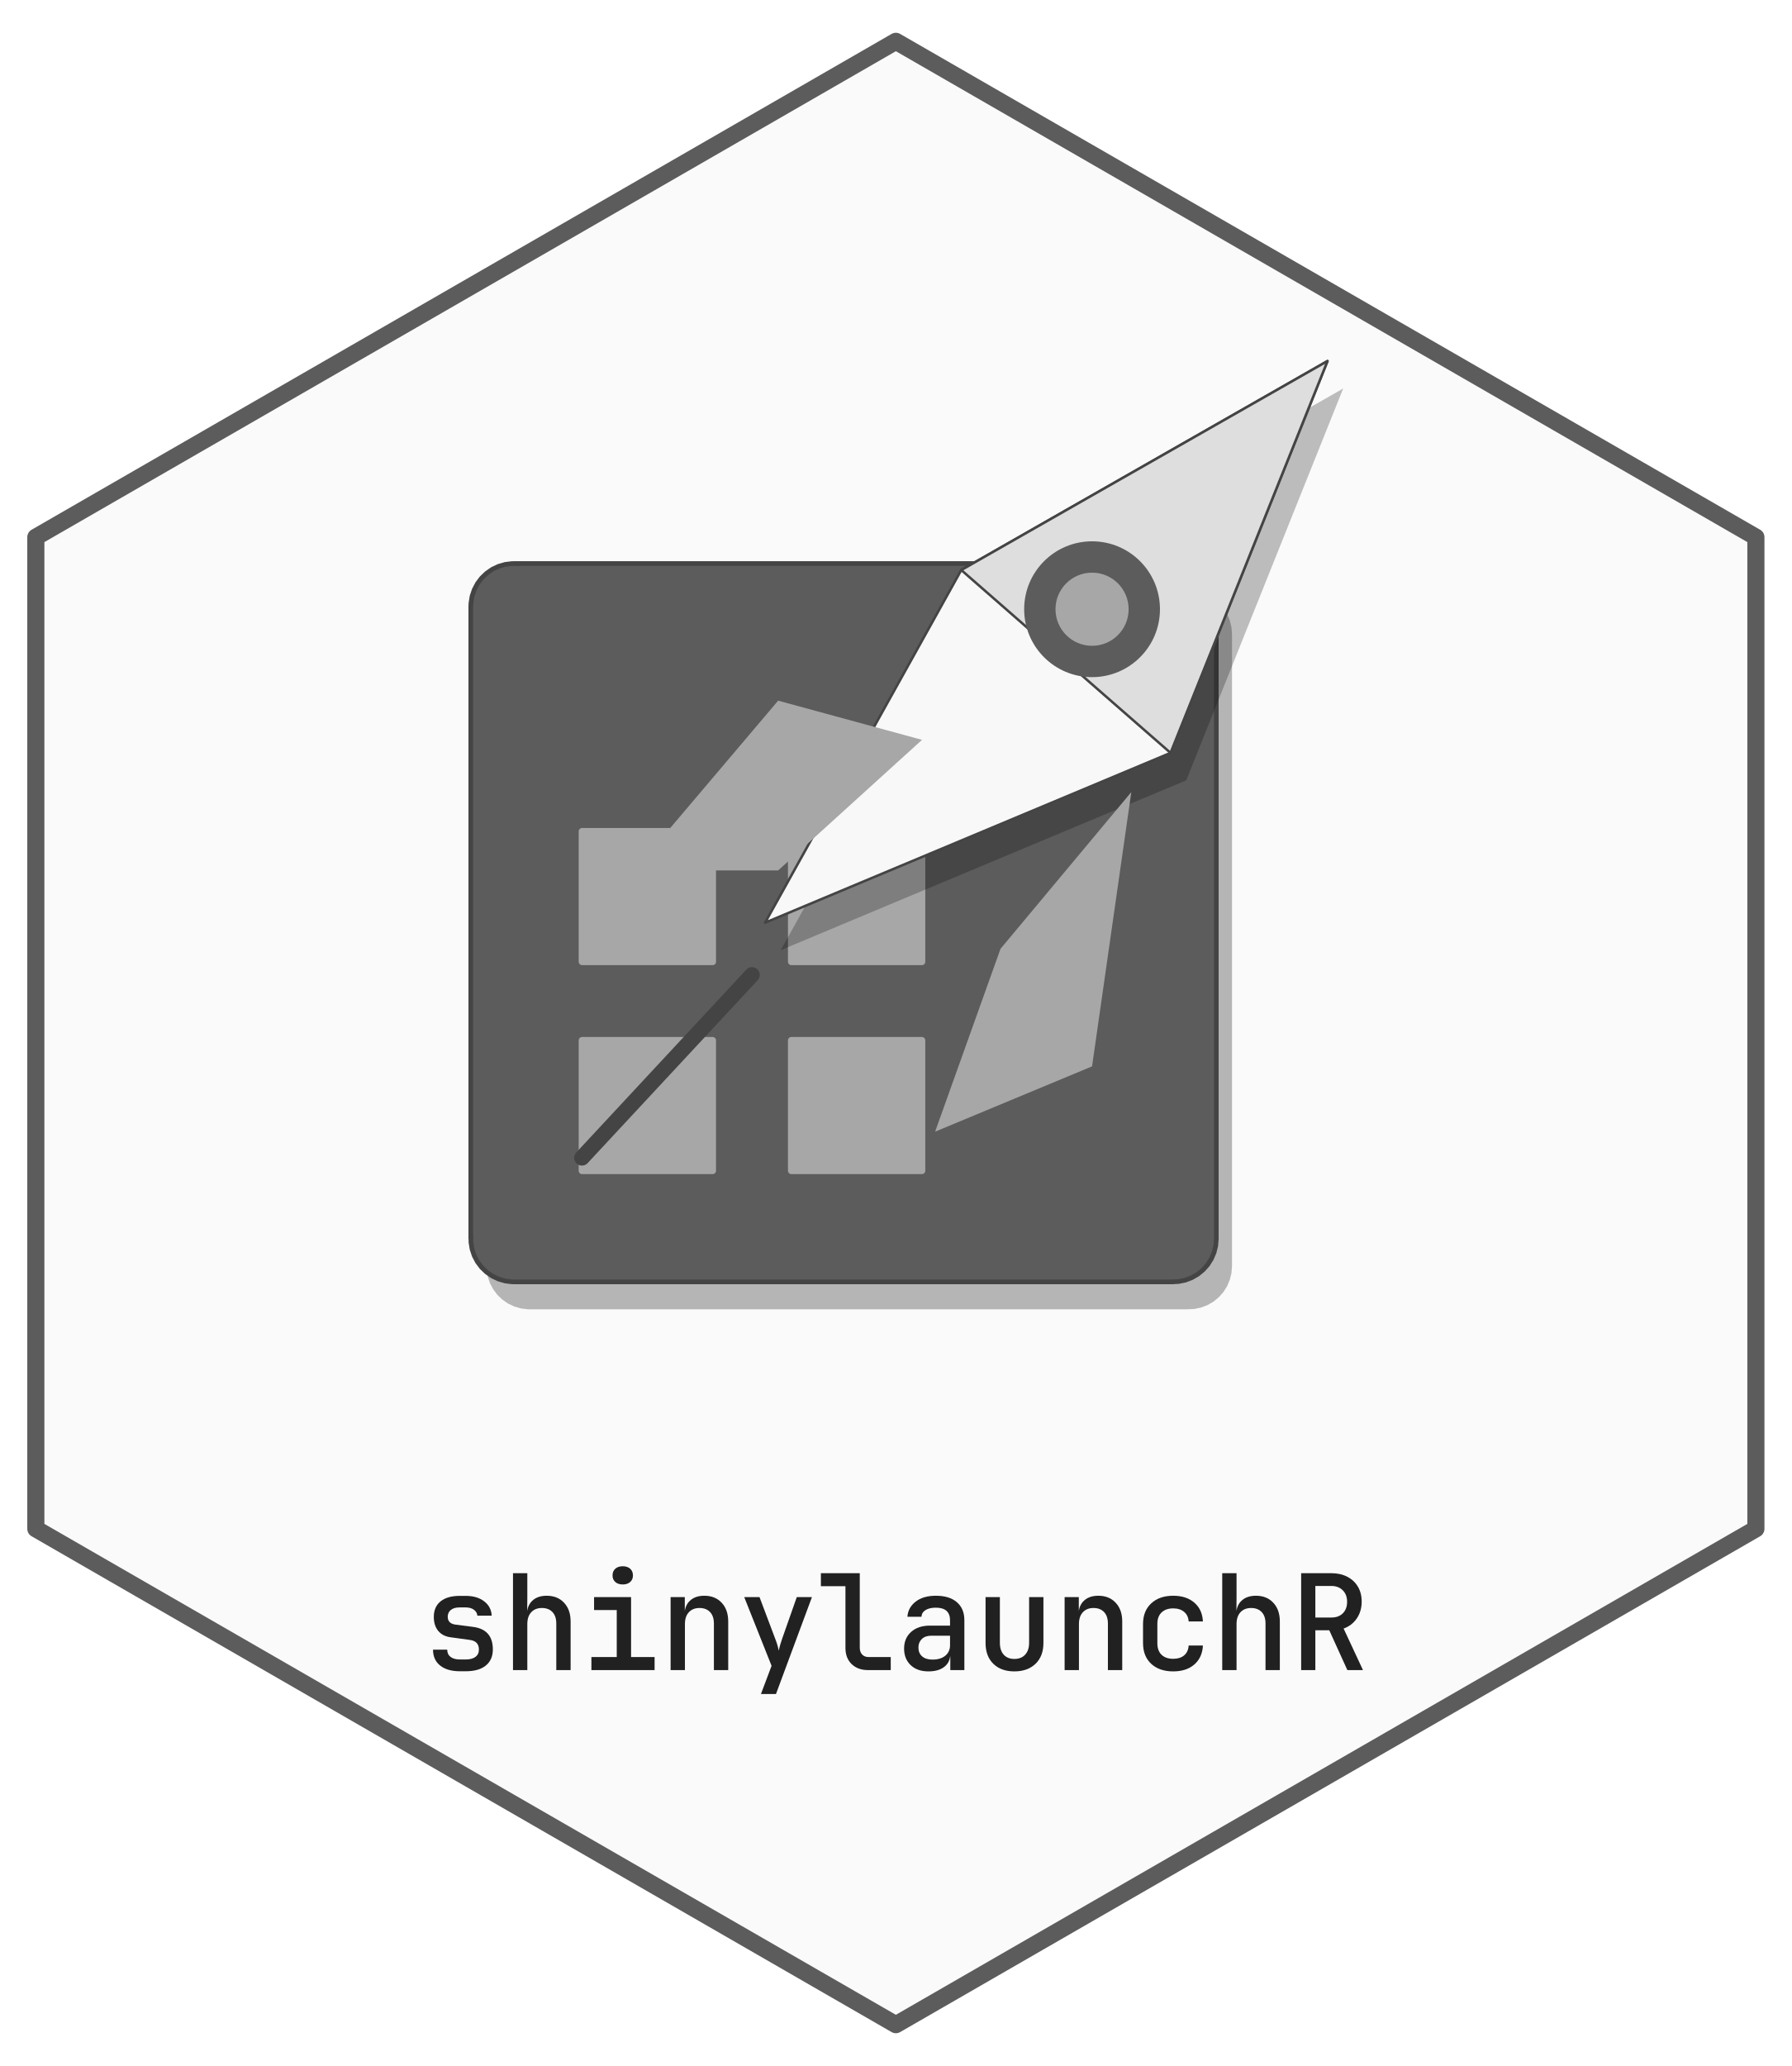
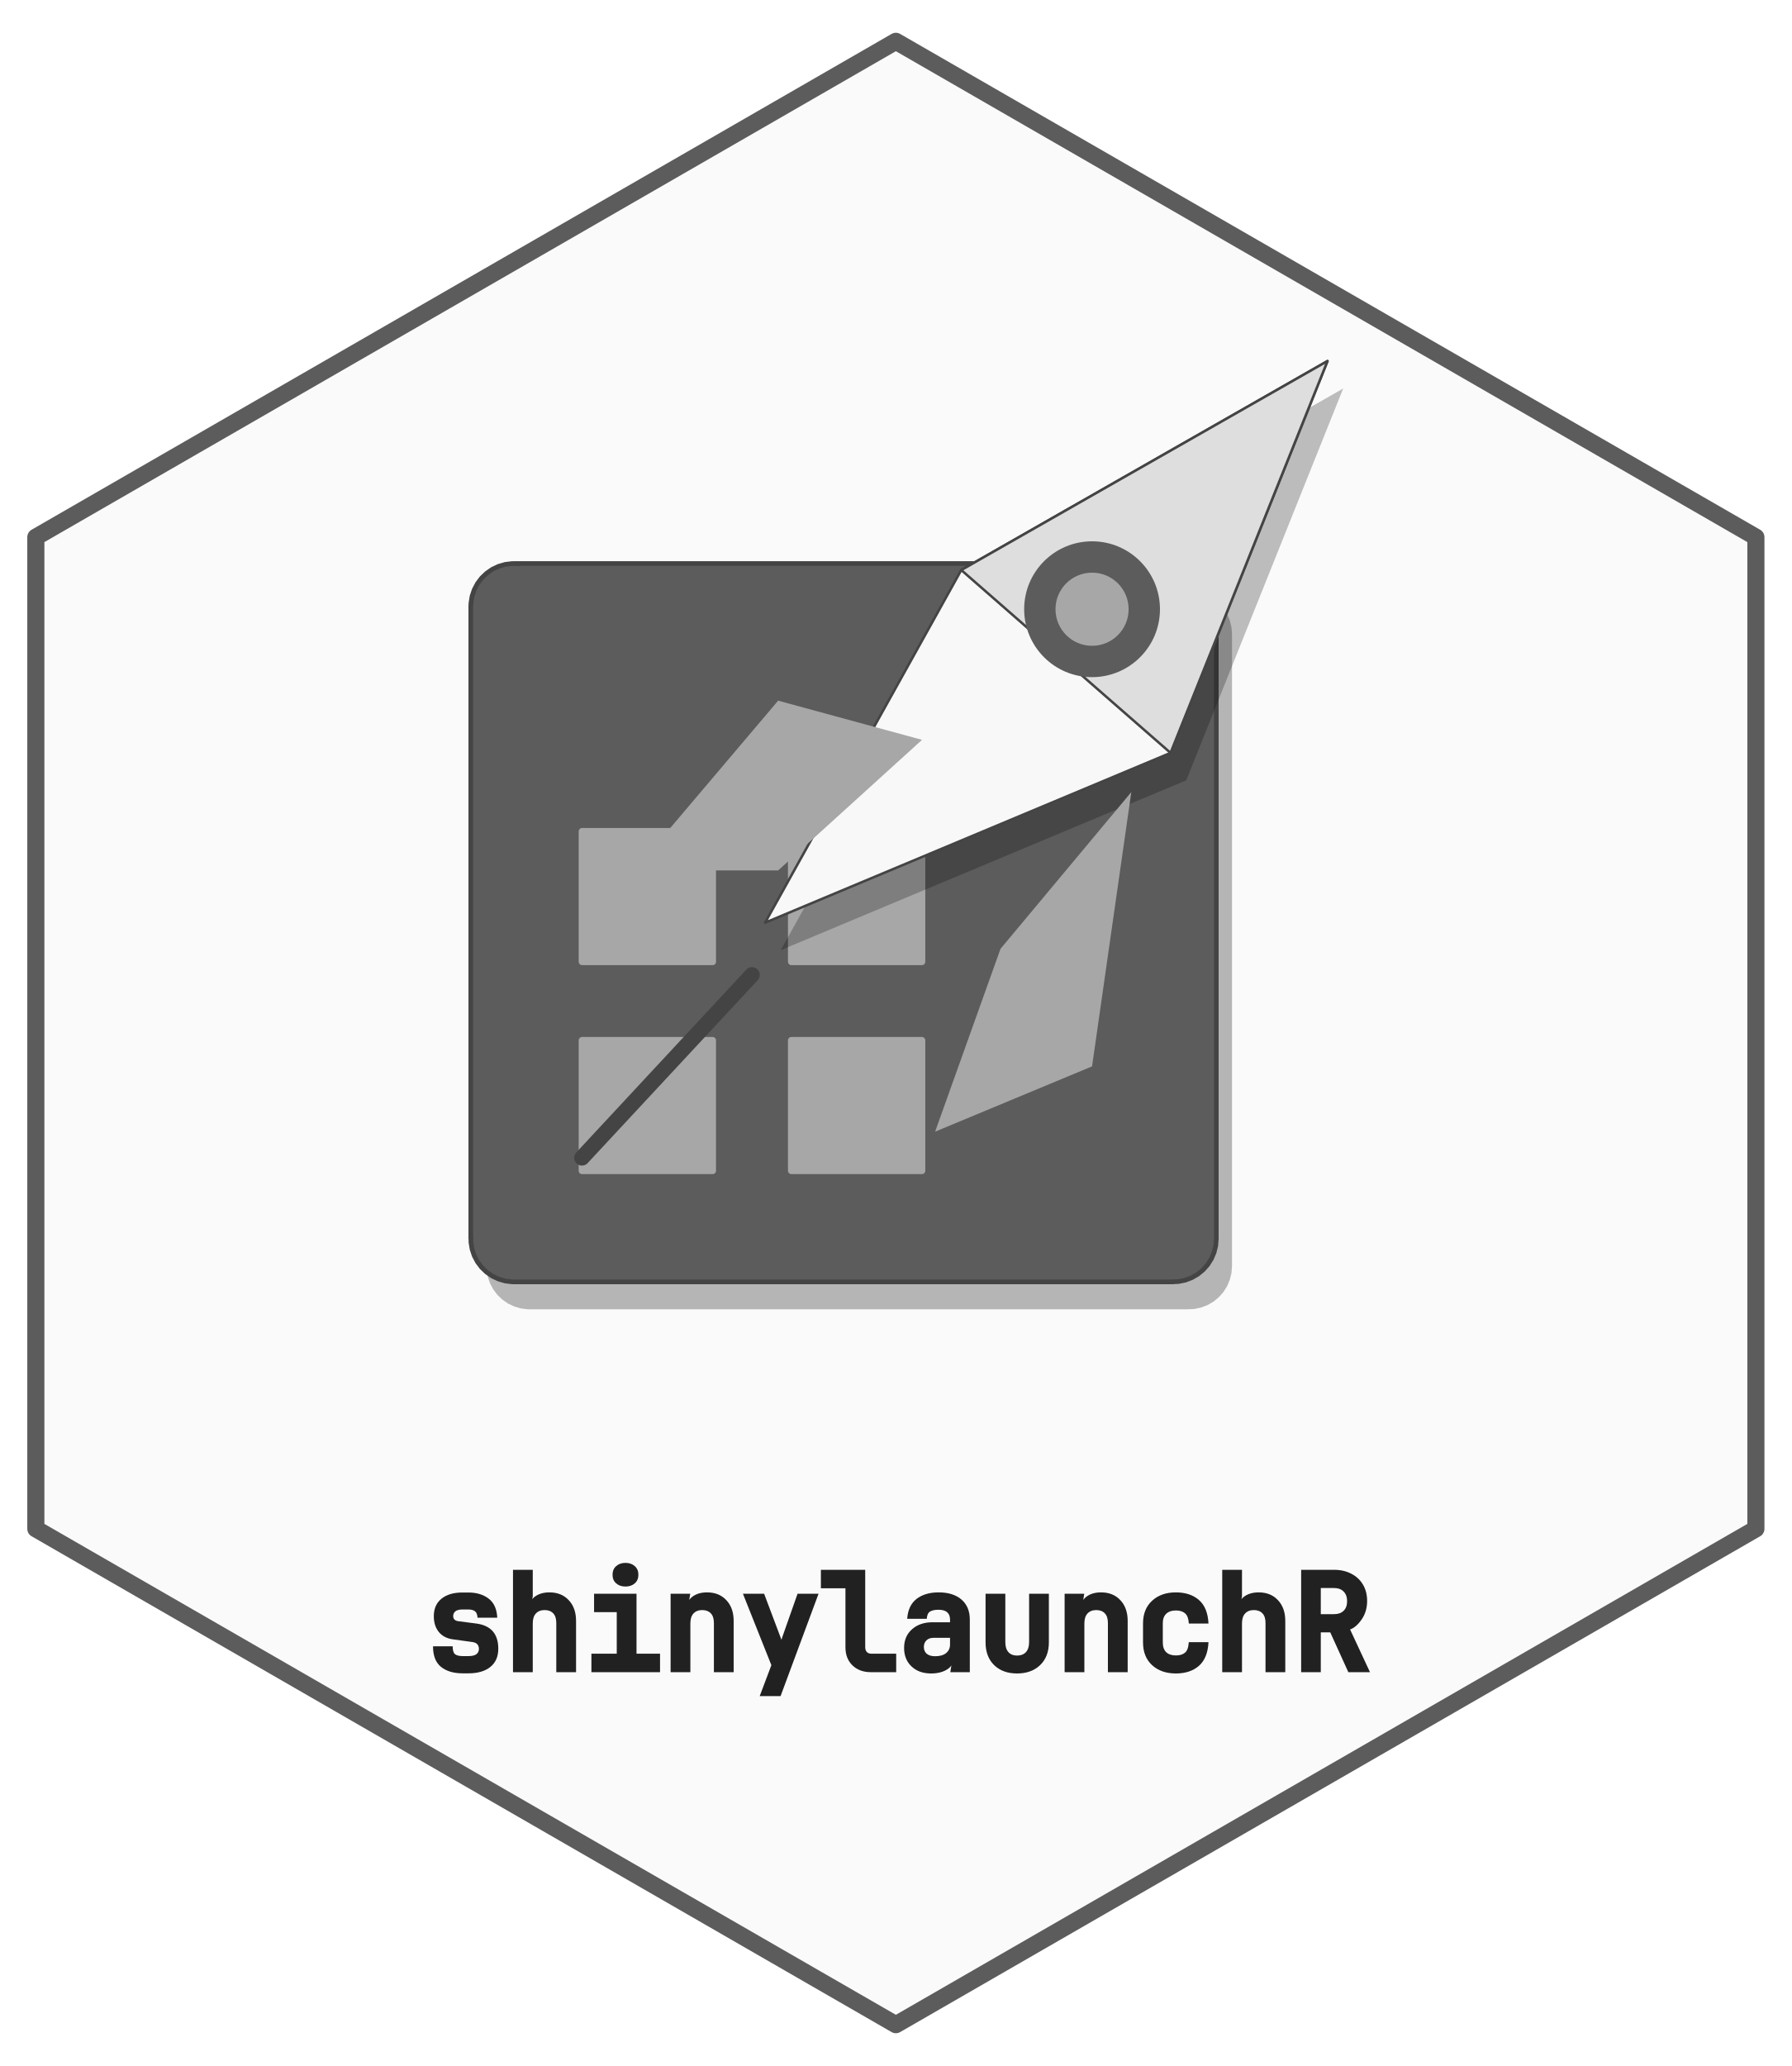
- <svg xmlns="http://www.w3.org/2000/svg" xmlns:xlink="http://www.w3.org/1999/xlink" width="432pt" height="498pt" viewBox="0 0 432 498">
+ <svg xmlns="http://www.w3.org/2000/svg" xmlns:xlink="http://www.w3.org/1999/xlink" width="432" height="498" viewBox="0 0 432 498">
  <defs>
    <g>
      <g id="glyph-0-0">
-         <path d="M 8.891 0.281 C 6.867 0.281 5.281 -0.176 4.125 -1.094 C 2.977 -2.008 2.406 -3.285 2.406 -4.922 L 5.828 -4.922 C 5.828 -4.18 6.094 -3.602 6.625 -3.188 C 7.156 -2.77 7.91 -2.562 8.891 -2.562 L 10.297 -2.562 C 11.305 -2.562 12.086 -2.77 12.641 -3.188 C 13.191 -3.602 13.469 -4.191 13.469 -4.953 C 13.469 -6.297 12.754 -7.066 11.328 -7.266 L 6.688 -7.906 C 5.383 -8.07 4.375 -8.586 3.656 -9.453 C 2.945 -10.316 2.594 -11.441 2.594 -12.828 C 2.594 -14.43 3.133 -15.676 4.219 -16.562 C 5.312 -17.445 6.848 -17.891 8.828 -17.891 L 10.266 -17.891 C 12.109 -17.891 13.598 -17.453 14.734 -16.578 C 15.879 -15.703 16.484 -14.551 16.547 -13.125 L 13.094 -13.125 C 13.051 -13.695 12.773 -14.172 12.266 -14.547 C 11.766 -14.922 11.098 -15.109 10.266 -15.109 L 8.828 -15.109 C 7.91 -15.109 7.203 -14.906 6.703 -14.5 C 6.203 -14.094 5.953 -13.547 5.953 -12.859 C 5.953 -11.773 6.562 -11.145 7.781 -10.969 L 12.125 -10.406 C 15.258 -9.977 16.828 -8.172 16.828 -4.984 C 16.828 -3.305 16.258 -2.008 15.125 -1.094 C 14 -0.176 12.391 0.281 10.297 0.281 Z M 8.891 0.281 " />
+         <path d="M 9.547 0.281 C 7.367 0.281 5.633 -0.234 4.344 -1.266 C 3.051 -2.297 2.406 -3.953 2.406 -6.234 L 7.141 -6.234 C 7.141 -5.266 7.332 -4.629 7.719 -4.328 C 8.113 -4.023 8.723 -3.875 9.547 -3.875 L 10.953 -3.875 C 11.816 -3.875 12.453 -4.023 12.859 -4.328 C 13.266 -4.641 13.469 -5.066 13.469 -5.609 C 13.469 -6.566 12.941 -7.117 11.891 -7.266 L 7.25 -7.906 C 5.781 -8.094 4.633 -8.68 3.812 -9.672 C 3 -10.672 2.594 -11.941 2.594 -13.484 C 2.594 -15.297 3.207 -16.703 4.438 -17.703 C 5.664 -18.703 7.348 -19.203 9.484 -19.203 L 10.922 -19.203 C 12.91 -19.203 14.547 -18.707 15.828 -17.719 C 17.109 -16.738 17.797 -15.207 17.891 -13.125 L 13.141 -13.125 C 13.086 -13.906 12.875 -14.43 12.5 -14.703 C 12.133 -14.973 11.609 -15.109 10.922 -15.109 L 9.484 -15.109 C 8.723 -15.109 8.16 -14.961 7.797 -14.672 C 7.441 -14.379 7.266 -13.992 7.266 -13.516 C 7.266 -12.805 7.688 -12.395 8.531 -12.281 L 12.875 -11.719 C 16.383 -11.238 18.141 -9.211 18.141 -5.641 C 18.141 -3.754 17.504 -2.297 16.234 -1.266 C 14.961 -0.234 13.203 0.281 10.953 0.281 Z M 9.547 0.281 " />
      </g>
      <g id="glyph-0-1">
-         <path d="M 2.688 0 L 2.688 -23.359 L 6.141 -23.359 L 6.141 -17.594 L 6.109 -14.234 C 6.285 -15.391 6.781 -16.289 7.594 -16.938 C 8.414 -17.594 9.488 -17.922 10.812 -17.922 C 12.562 -17.922 13.957 -17.359 15 -16.234 C 16.051 -15.117 16.578 -13.613 16.578 -11.719 L 16.578 0 L 13.125 0 L 13.125 -11.234 C 13.125 -12.43 12.812 -13.352 12.188 -14 C 11.57 -14.645 10.727 -14.969 9.656 -14.969 C 8.57 -14.969 7.711 -14.625 7.078 -13.938 C 6.453 -13.258 6.141 -12.316 6.141 -11.109 L 6.141 0 Z M 2.688 0 " />
+         <path d="M 2.688 0 L 2.688 -24.672 L 7.453 -24.672 L 7.453 -18.25 L 6.766 -14.891 C 6.535 -16.285 6.891 -17.359 7.828 -18.109 C 8.773 -18.859 9.988 -19.234 11.469 -19.234 C 13.406 -19.234 14.957 -18.609 16.125 -17.359 C 17.301 -16.109 17.891 -14.445 17.891 -12.375 L 17.891 0 L 13.125 0 L 13.125 -11.891 C 13.125 -12.91 12.875 -13.676 12.375 -14.188 C 11.883 -14.707 11.195 -14.969 10.312 -14.969 C 9.414 -14.969 8.711 -14.691 8.203 -14.141 C 7.703 -13.598 7.453 -12.805 7.453 -11.766 L 7.453 0 Z M 2.688 0 " />
      </g>
      <g id="glyph-0-2">
-         <path d="M 2.594 0 L 2.594 -3.141 L 8.703 -3.141 L 8.703 -14.469 L 3.234 -14.469 L 3.234 -17.594 L 12.156 -17.594 L 12.156 -3.141 L 17.828 -3.141 L 17.828 0 Z M 10.156 -20.641 C 9.406 -20.641 8.805 -20.836 8.359 -21.234 C 7.91 -21.629 7.688 -22.156 7.688 -22.812 C 7.688 -23.5 7.91 -24.039 8.359 -24.438 C 8.805 -24.832 9.406 -25.031 10.156 -25.031 C 10.895 -25.031 11.488 -24.832 11.938 -24.438 C 12.383 -24.039 12.609 -23.5 12.609 -22.812 C 12.609 -22.156 12.383 -21.629 11.938 -21.234 C 11.488 -20.836 10.895 -20.641 10.156 -20.641 Z M 10.156 -20.641 " />
+         <path d="M 2.594 0 L 2.594 -4.453 L 8.703 -4.453 L 8.703 -14.469 L 3.234 -14.469 L 3.234 -18.906 L 13.469 -18.906 L 13.469 -4.453 L 19.141 -4.453 L 19.141 0 Z M 10.812 -20.641 C 9.895 -20.641 9.145 -20.895 8.562 -21.406 C 7.977 -21.926 7.688 -22.613 7.688 -23.469 C 7.688 -24.352 7.977 -25.051 8.562 -25.562 C 9.145 -26.082 9.895 -26.344 10.812 -26.344 C 11.719 -26.344 12.461 -26.082 13.047 -25.562 C 13.629 -25.051 13.922 -24.352 13.922 -23.469 C 13.922 -22.613 13.629 -21.926 13.047 -21.406 C 12.461 -20.895 11.719 -20.641 10.812 -20.641 Z M 10.812 -20.641 " />
      </g>
      <g id="glyph-0-3">
-         <path d="M 2.688 0 L 2.688 -17.594 L 6.109 -17.594 L 6.109 -14.234 C 6.285 -15.391 6.781 -16.289 7.594 -16.938 C 8.414 -17.594 9.488 -17.922 10.812 -17.922 C 12.562 -17.922 13.957 -17.359 15 -16.234 C 16.051 -15.117 16.578 -13.613 16.578 -11.719 L 16.578 0 L 13.125 0 L 13.125 -11.203 C 13.125 -12.422 12.812 -13.352 12.188 -14 C 11.57 -14.645 10.727 -14.969 9.656 -14.969 C 8.57 -14.969 7.711 -14.625 7.078 -13.938 C 6.453 -13.258 6.141 -12.316 6.141 -11.109 L 6.141 0 Z M 2.688 0 " />
+         <path d="M 2.688 0 L 2.688 -18.906 L 7.422 -18.906 L 6.766 -14.891 C 6.535 -16.285 6.891 -17.359 7.828 -18.109 C 8.773 -18.859 9.988 -19.234 11.469 -19.234 C 13.406 -19.234 14.957 -18.609 16.125 -17.359 C 17.301 -16.109 17.891 -14.445 17.891 -12.375 L 17.891 0 L 13.125 0 L 13.125 -11.859 C 13.125 -12.898 12.875 -13.676 12.375 -14.188 C 11.883 -14.707 11.195 -14.969 10.312 -14.969 C 9.414 -14.969 8.711 -14.691 8.203 -14.141 C 7.703 -13.598 7.453 -12.805 7.453 -11.766 L 7.453 0 Z M 2.688 0 " />
      </g>
      <g id="glyph-0-4">
-         <path d="M 5.469 5.766 L 8.031 -1.031 L 1.438 -17.594 L 5.125 -17.594 L 8.859 -7.688 C 9.055 -7.207 9.238 -6.691 9.406 -6.141 C 9.57 -5.586 9.691 -5.098 9.766 -4.672 C 9.848 -5.098 9.969 -5.586 10.125 -6.141 C 10.289 -6.691 10.457 -7.207 10.625 -7.688 L 14.109 -17.594 L 17.766 -17.594 L 9.094 5.766 Z M 5.469 5.766 " />
+         <path d="M 5.172 5.766 L 7.984 -1.688 L 1.125 -18.906 L 6.234 -18.906 L 10.125 -8.578 C 10.332 -8.086 10.52 -7.555 10.688 -6.984 C 10.863 -6.41 10.781 -6.082 10.438 -6 C 10.082 -6.082 9.988 -6.406 10.156 -6.969 C 10.32 -7.539 10.488 -8.07 10.656 -8.562 L 14.297 -18.906 L 19.359 -18.906 L 10.203 5.766 Z M 5.172 5.766 " />
      </g>
      <g id="glyph-0-5">
-         <path d="M 12.312 0 C 10.656 0 9.328 -0.484 8.328 -1.453 C 7.336 -2.422 6.844 -3.719 6.844 -5.344 L 6.844 -20.219 L 0.922 -20.219 L 0.922 -23.359 L 10.297 -23.359 L 10.297 -5.406 C 10.297 -4.707 10.488 -4.156 10.875 -3.75 C 11.258 -3.344 11.785 -3.141 12.453 -3.141 L 17.766 -3.141 L 17.766 0 Z M 12.312 0 " />
+         <path d="M 12.969 0 C 11.133 0 9.656 -0.547 8.531 -1.641 C 7.406 -2.734 6.844 -4.188 6.844 -6 L 6.844 -20.219 L 0.922 -20.219 L 0.922 -24.672 L 11.609 -24.672 L 11.609 -6.062 C 11.609 -5.539 11.738 -5.141 12 -4.859 C 12.258 -4.586 12.629 -4.453 13.109 -4.453 L 19.078 -4.453 L 19.078 0 Z M 12.969 0 " />
      </g>
      <g id="glyph-0-6">
-         <path d="M 7.844 0.312 C 6.051 0.312 4.625 -0.191 3.562 -1.203 C 2.508 -2.211 1.984 -3.539 1.984 -5.188 C 1.984 -6.852 2.547 -8.191 3.672 -9.203 C 4.805 -10.211 6.312 -10.719 8.188 -10.719 L 13.062 -10.719 L 13.062 -12 C 13.062 -14.031 11.914 -15.047 9.625 -15.047 C 8.602 -15.047 7.781 -14.852 7.156 -14.469 C 6.539 -14.082 6.211 -13.547 6.172 -12.859 L 2.781 -12.859 C 2.883 -14.336 3.547 -15.551 4.766 -16.5 C 5.984 -17.445 7.613 -17.922 9.656 -17.922 C 11.832 -17.922 13.52 -17.398 14.719 -16.359 C 15.914 -15.328 16.516 -13.883 16.516 -12.031 L 16.516 0 L 13.125 0 L 13.125 -3.297 L 13.094 -3.297 C 12.938 -2.16 12.398 -1.273 11.484 -0.641 C 10.566 -0.004 9.352 0.312 7.844 0.312 Z M 8.828 -2.531 C 10.129 -2.531 11.16 -2.844 11.922 -3.469 C 12.68 -4.102 13.062 -4.953 13.062 -6.016 L 13.062 -8.281 L 8.453 -8.281 C 7.535 -8.281 6.801 -8.016 6.25 -7.484 C 5.707 -6.953 5.438 -6.27 5.438 -5.438 C 5.438 -4.539 5.734 -3.832 6.328 -3.312 C 6.93 -2.789 7.766 -2.531 8.828 -2.531 Z M 8.828 -2.531 " />
+         <path d="M 8.5 0.312 C 6.531 0.312 4.953 -0.254 3.766 -1.391 C 2.578 -2.523 1.984 -4.008 1.984 -5.844 C 1.984 -7.707 2.613 -9.203 3.875 -10.328 C 5.145 -11.461 6.801 -12.031 8.844 -12.031 L 13.062 -12.031 L 13.062 -12.656 C 13.062 -14.25 12.133 -15.047 10.281 -15.047 C 9.383 -15.047 8.703 -14.898 8.234 -14.609 C 7.766 -14.316 7.504 -13.734 7.453 -12.859 L 2.734 -12.859 C 2.879 -15.004 3.629 -16.602 4.984 -17.656 C 6.348 -18.707 8.125 -19.234 10.312 -19.234 C 12.656 -19.234 14.492 -18.656 15.828 -17.5 C 17.16 -16.344 17.828 -14.738 17.828 -12.688 L 17.828 0 L 13.125 0 L 13.75 -3.922 L 13.781 -3.922 C 14.008 -2.555 13.598 -1.508 12.547 -0.781 C 11.492 -0.051 10.145 0.312 8.5 0.312 Z M 9.484 -3.844 C 10.629 -3.844 11.508 -4.098 12.125 -4.609 C 12.75 -5.129 13.062 -5.816 13.062 -6.672 L 13.062 -8.281 L 9.109 -8.281 C 8.367 -8.281 7.789 -8.078 7.375 -7.672 C 6.957 -7.266 6.75 -6.738 6.75 -6.094 C 6.75 -5.395 6.977 -4.844 7.438 -4.438 C 7.906 -4.039 8.586 -3.844 9.484 -3.844 Z M 9.484 -3.844 " />
      </g>
      <g id="glyph-0-7">
-         <path d="M 9.562 0.312 C 7.438 0.312 5.75 -0.297 4.5 -1.516 C 3.25 -2.742 2.625 -4.414 2.625 -6.531 L 2.625 -17.594 L 6.078 -17.594 L 6.078 -6.562 C 6.078 -5.363 6.383 -4.414 7 -3.719 C 7.625 -3.031 8.477 -2.688 9.562 -2.688 C 10.676 -2.688 11.547 -3.031 12.172 -3.719 C 12.805 -4.414 13.125 -5.363 13.125 -6.562 L 13.125 -17.594 L 16.578 -17.594 L 16.578 -6.531 C 16.578 -4.414 15.941 -2.742 14.672 -1.516 C 13.398 -0.297 11.695 0.312 9.562 0.312 Z M 9.562 0.312 " />
+         <path d="M 10.219 0.312 C 7.914 0.312 6.07 -0.359 4.688 -1.703 C 3.312 -3.055 2.625 -4.883 2.625 -7.188 L 2.625 -18.906 L 7.391 -18.906 L 7.391 -7.219 C 7.391 -6.188 7.641 -5.391 8.141 -4.828 C 8.641 -4.273 9.332 -4 10.219 -4 C 11.133 -4 11.848 -4.273 12.359 -4.828 C 12.867 -5.391 13.125 -6.188 13.125 -7.219 L 13.125 -18.906 L 17.891 -18.906 L 17.891 -7.188 C 17.891 -4.883 17.188 -3.055 15.781 -1.703 C 14.383 -0.359 12.531 0.312 10.219 0.312 Z M 10.219 0.312 " />
      </g>
      <g id="glyph-0-8">
-         <path d="M 9.859 0.312 C 7.66 0.312 5.898 -0.289 4.578 -1.5 C 3.254 -2.719 2.594 -4.383 2.594 -6.5 L 2.594 -11.109 C 2.594 -13.211 3.254 -14.875 4.578 -16.094 C 5.898 -17.312 7.66 -17.922 9.859 -17.922 C 11.992 -17.922 13.695 -17.363 14.969 -16.25 C 16.25 -15.145 16.938 -13.633 17.031 -11.719 L 13.594 -11.719 C 13.531 -12.719 13.16 -13.492 12.484 -14.047 C 11.816 -14.598 10.941 -14.875 9.859 -14.875 C 8.68 -14.875 7.75 -14.547 7.062 -13.891 C 6.383 -13.242 6.047 -12.328 6.047 -11.141 L 6.047 -6.5 C 6.047 -5.281 6.383 -4.344 7.062 -3.688 C 7.75 -3.039 8.68 -2.719 9.859 -2.719 C 10.961 -2.719 11.844 -2.992 12.5 -3.547 C 13.164 -4.109 13.531 -4.898 13.594 -5.922 L 17.031 -5.922 C 16.938 -4.004 16.25 -2.484 14.969 -1.359 C 13.695 -0.242 11.992 0.312 9.859 0.312 Z M 9.859 0.312 " />
+         <path d="M 10.516 0.312 C 8.148 0.312 6.238 -0.352 4.781 -1.688 C 3.32 -3.031 2.594 -4.852 2.594 -7.156 L 2.594 -11.766 C 2.594 -14.055 3.32 -15.875 4.781 -17.219 C 6.238 -18.562 8.148 -19.234 10.516 -19.234 C 12.816 -19.234 14.672 -18.617 16.078 -17.391 C 17.484 -16.172 18.25 -14.281 18.375 -11.719 L 13.641 -11.719 C 13.555 -12.938 13.242 -13.766 12.703 -14.203 C 12.172 -14.648 11.441 -14.875 10.516 -14.875 C 9.516 -14.875 8.738 -14.609 8.188 -14.078 C 7.633 -13.555 7.359 -12.797 7.359 -11.797 L 7.359 -7.156 C 7.359 -6.125 7.633 -5.344 8.188 -4.812 C 8.738 -4.289 9.516 -4.031 10.516 -4.031 C 11.461 -4.031 12.195 -4.254 12.719 -4.703 C 13.25 -5.148 13.551 -5.992 13.625 -7.234 L 18.375 -7.234 C 18.25 -4.672 17.484 -2.77 16.078 -1.531 C 14.672 -0.301 12.816 0.312 10.516 0.312 Z M 10.516 0.312 " />
      </g>
      <g id="glyph-0-9">
-         <path d="M 2.719 0 L 2.719 -23.359 L 10.016 -23.359 C 11.461 -23.359 12.734 -23.07 13.828 -22.5 C 14.93 -21.938 15.785 -21.145 16.391 -20.125 C 17.004 -19.102 17.312 -17.898 17.312 -16.516 C 17.312 -14.953 16.914 -13.594 16.125 -12.438 C 15.332 -11.289 14.273 -10.484 12.953 -10.016 L 17.625 0 L 13.859 0 L 9.5 -9.594 L 6.141 -9.594 L 6.141 0 Z M 6.141 -12.672 L 10.016 -12.672 C 11.172 -12.672 12.086 -13.008 12.766 -13.688 C 13.453 -14.375 13.797 -15.297 13.797 -16.453 C 13.797 -17.617 13.445 -18.547 12.75 -19.234 C 12.062 -19.93 11.148 -20.281 10.016 -20.281 L 6.141 -20.281 Z M 6.141 -12.672 " />
+         <path d="M 2.719 0 L 2.719 -24.672 L 10.672 -24.672 C 12.223 -24.672 13.598 -24.359 14.797 -23.734 C 16.004 -23.117 16.941 -22.25 17.609 -21.125 C 18.285 -20 18.625 -18.68 18.625 -17.172 C 18.625 -15.473 18.188 -13.988 17.312 -12.719 C 16.445 -11.457 15.516 -10.648 14.516 -10.297 L 19.312 0 L 14.094 0 L 9.734 -9.594 L 7.453 -9.594 L 7.453 0 Z M 7.453 -13.984 L 10.672 -13.984 C 11.648 -13.984 12.414 -14.258 12.969 -14.812 C 13.52 -15.363 13.797 -16.129 13.797 -17.109 C 13.797 -18.098 13.516 -18.875 12.953 -19.438 C 12.391 -20 11.629 -20.281 10.672 -20.281 L 7.453 -20.281 Z M 7.453 -13.984 " />
      </g>
    </g>
  </defs>
  <path fill-rule="nonzero" fill="rgb(98.039%, 98.039%, 98.039%)" fill-opacity="1" stroke-width="4.125" stroke-linecap="round" stroke-linejoin="round" stroke="rgb(36.078%, 36.078%, 36.078%)" stroke-opacity="1" stroke-miterlimit="10" d="M 216 9.961 L 423.359 129.48 L 423.359 368.52 L 216 488.039 L 8.641 368.52 L 8.641 129.48 Z M 216 9.961 " />
  <path fill-rule="nonzero" fill="rgb(1.961%, 1.961%, 1.961%)" fill-opacity="0.278" d="M 127.684 315.602 L 286.656 315.602 L 286.238 315.594 L 287.91 315.527 L 289.547 315.191 L 291.113 314.602 L 292.559 313.766 L 293.855 312.707 L 294.965 311.453 L 295.859 310.043 L 296.512 308.504 L 296.914 306.879 L 297.047 305.215 L 297.047 152.832 L 296.914 151.168 L 296.512 149.543 L 295.859 148.004 L 294.965 146.59 L 293.855 145.34 L 292.559 144.281 L 291.113 143.445 L 289.547 142.855 L 287.91 142.52 L 286.656 142.445 L 127.684 142.445 L 128.934 142.52 L 127.262 142.453 L 125.605 142.652 L 123.996 143.117 L 122.488 143.836 L 121.109 144.785 L 119.906 145.945 L 118.902 147.281 L 118.125 148.762 L 117.594 150.348 L 117.324 151.996 L 117.293 152.832 L 117.293 305.215 L 117.324 304.379 L 117.324 306.051 L 117.594 307.699 L 118.125 309.285 L 118.902 310.766 L 119.906 312.102 L 121.109 313.262 L 122.488 314.211 L 123.996 314.926 L 125.605 315.395 L 127.262 315.594 Z M 127.684 315.602 " />
  <path fill-rule="nonzero" fill="rgb(36.078%, 36.078%, 36.078%)" fill-opacity="1" stroke-width="1.125" stroke-linecap="round" stroke-linejoin="round" stroke="rgb(26.667%, 26.667%, 26.667%)" stroke-opacity="1" stroke-miterlimit="10" d="M 123.898 308.992 L 282.875 308.992 L 282.457 308.984 L 284.125 308.914 L 285.766 308.582 L 287.328 307.988 L 288.777 307.152 L 290.07 306.094 L 291.18 304.844 L 292.074 303.43 L 292.73 301.891 L 293.129 300.27 L 293.262 298.602 L 293.262 146.223 L 293.129 144.555 L 292.73 142.934 L 292.074 141.395 L 291.18 139.98 L 290.07 138.73 L 288.777 137.672 L 287.328 136.836 L 285.766 136.242 L 284.125 135.906 L 282.875 135.832 L 123.898 135.832 L 125.148 135.906 L 123.48 135.84 L 121.82 136.043 L 120.215 136.508 L 118.703 137.223 L 117.328 138.176 L 116.121 139.332 L 115.117 140.668 L 114.34 142.148 L 113.809 143.734 L 113.543 145.387 L 113.508 146.223 L 113.508 298.602 L 113.543 297.766 L 113.543 299.438 L 113.809 301.09 L 114.34 302.676 L 115.117 304.156 L 116.121 305.492 L 117.328 306.648 L 118.703 307.598 L 120.215 308.316 L 121.82 308.781 L 123.48 308.984 Z M 123.898 308.992 " />
  <path fill-rule="nonzero" fill="rgb(65.49%, 65.49%, 65.49%)" fill-opacity="1" d="M 140.352 283.016 L 171.812 283.016 L 171.777 283.016 L 171.91 283.012 L 172.043 282.984 L 172.164 282.938 L 172.281 282.871 L 172.383 282.785 L 172.473 282.688 L 172.543 282.574 L 172.594 282.453 L 172.629 282.324 L 172.637 282.191 L 172.637 250.785 L 172.629 250.652 L 172.594 250.523 L 172.543 250.402 L 172.473 250.289 L 172.383 250.191 L 172.281 250.105 L 172.164 250.039 L 172.043 249.992 L 171.91 249.965 L 171.812 249.961 L 140.352 249.961 L 140.453 249.965 L 140.32 249.961 L 140.188 249.977 L 140.059 250.012 L 139.938 250.07 L 139.828 250.145 L 139.734 250.238 L 139.652 250.344 L 139.59 250.461 L 139.551 250.59 L 139.527 250.719 L 139.523 250.785 L 139.523 282.191 L 139.527 282.125 L 139.527 282.258 L 139.551 282.391 L 139.59 282.516 L 139.652 282.633 L 139.734 282.738 L 139.828 282.832 L 139.938 282.906 L 140.059 282.965 L 140.188 283 L 140.32 283.016 Z M 140.352 283.016 " />
  <path fill-rule="nonzero" fill="rgb(65.49%, 65.49%, 65.49%)" fill-opacity="1" d="M 140.352 232.645 L 171.812 232.645 L 171.777 232.645 L 171.91 232.637 L 172.043 232.609 L 172.164 232.562 L 172.281 232.496 L 172.383 232.414 L 172.473 232.312 L 172.543 232.203 L 172.594 232.078 L 172.629 231.949 L 172.637 231.816 L 172.637 200.414 L 172.629 200.281 L 172.594 200.152 L 172.543 200.027 L 172.473 199.918 L 172.383 199.816 L 172.281 199.734 L 172.164 199.664 L 172.043 199.617 L 171.91 199.594 L 171.812 199.586 L 140.352 199.586 L 140.453 199.594 L 140.32 199.586 L 140.188 199.602 L 140.059 199.641 L 139.938 199.695 L 139.828 199.773 L 139.734 199.863 L 139.652 199.973 L 139.59 200.09 L 139.551 200.215 L 139.527 200.348 L 139.523 200.414 L 139.523 231.816 L 139.527 231.75 L 139.527 231.883 L 139.551 232.016 L 139.59 232.141 L 139.652 232.258 L 139.734 232.367 L 139.828 232.457 L 139.938 232.531 L 140.059 232.59 L 140.188 232.629 L 140.32 232.645 Z M 140.352 232.645 " />
  <path fill-rule="nonzero" fill="rgb(65.49%, 65.49%, 65.49%)" fill-opacity="1" d="M 190.809 283.016 L 222.27 283.016 L 222.234 283.016 L 222.367 283.012 L 222.5 282.984 L 222.625 282.938 L 222.738 282.871 L 222.84 282.785 L 222.93 282.688 L 223 282.574 L 223.055 282.453 L 223.086 282.324 L 223.094 282.191 L 223.094 250.785 L 223.086 250.652 L 223.055 250.523 L 223 250.402 L 222.93 250.289 L 222.84 250.191 L 222.738 250.105 L 222.625 250.039 L 222.5 249.992 L 222.367 249.965 L 222.27 249.961 L 190.809 249.961 L 190.91 249.965 L 190.777 249.961 L 190.645 249.977 L 190.516 250.012 L 190.395 250.07 L 190.285 250.145 L 190.191 250.238 L 190.109 250.344 L 190.051 250.461 L 190.008 250.59 L 189.984 250.719 L 189.984 282.191 L 189.984 282.125 L 189.984 282.258 L 190.008 282.391 L 190.051 282.516 L 190.109 282.633 L 190.191 282.738 L 190.285 282.832 L 190.395 282.906 L 190.516 282.965 L 190.645 283 L 190.777 283.016 Z M 190.809 283.016 " />
  <path fill-rule="nonzero" fill="rgb(65.49%, 65.49%, 65.49%)" fill-opacity="1" d="M 190.809 232.645 L 222.27 232.645 L 222.234 232.645 L 222.367 232.637 L 222.5 232.609 L 222.625 232.562 L 222.738 232.496 L 222.84 232.414 L 222.93 232.312 L 223 232.203 L 223.055 232.078 L 223.086 231.949 L 223.094 231.816 L 223.094 200.414 L 223.086 200.281 L 223.055 200.152 L 223 200.027 L 222.93 199.918 L 222.84 199.816 L 222.738 199.734 L 222.625 199.664 L 222.5 199.617 L 222.367 199.594 L 222.27 199.586 L 190.809 199.586 L 190.91 199.594 L 190.777 199.586 L 190.645 199.602 L 190.516 199.641 L 190.395 199.695 L 190.285 199.773 L 190.191 199.863 L 190.109 199.973 L 190.051 200.09 L 190.008 200.215 L 189.984 200.348 L 189.984 231.816 L 189.984 231.75 L 189.984 231.883 L 190.008 232.016 L 190.051 232.141 L 190.109 232.258 L 190.191 232.367 L 190.285 232.457 L 190.395 232.531 L 190.516 232.59 L 190.645 232.629 L 190.777 232.645 Z M 190.809 232.645 " />
  <path fill-rule="nonzero" fill="rgb(1.961%, 1.961%, 1.961%)" fill-opacity="0.251" d="M 188.25 229.023 L 235.551 144.02 L 323.852 93.645 L 286.012 188.094 Z M 188.25 229.023 " />
  <path fill-rule="nonzero" fill="rgb(97.255%, 97.255%, 97.255%)" fill-opacity="1" stroke-width="0.6" stroke-linecap="round" stroke-linejoin="round" stroke="rgb(26.667%, 26.667%, 26.667%)" stroke-opacity="1" stroke-miterlimit="10" d="M 184.465 222.41 L 231.77 137.406 L 320.07 87.031 L 282.227 181.484 Z M 184.465 222.41 " />
  <path fill-rule="nonzero" fill="rgb(87.059%, 87.059%, 87.059%)" fill-opacity="1" stroke-width="0.6" stroke-linecap="round" stroke-linejoin="round" stroke="rgb(26.667%, 26.667%, 26.667%)" stroke-opacity="1" stroke-miterlimit="10" d="M 231.77 137.406 L 282.227 181.484 L 320.07 87.031 Z M 231.77 137.406 " />
  <path fill-rule="nonzero" fill="rgb(65.49%, 65.49%, 65.49%)" fill-opacity="1" d="M 187.617 209.816 L 222.309 178.336 L 187.617 168.891 L 152.93 209.816 Z M 187.617 209.816 " />
  <path fill-rule="nonzero" fill="rgb(65.49%, 65.49%, 65.49%)" fill-opacity="1" d="M 241.23 228.707 L 272.766 190.93 L 263.305 257.043 L 225.461 272.785 Z M 241.23 228.707 " />
  <path fill-rule="nonzero" fill="rgb(36.078%, 36.078%, 36.078%)" fill-opacity="1" d="M 279.676 146.852 C 279.676 155.895 272.344 163.223 263.305 163.223 C 254.262 163.223 246.934 155.895 246.934 146.852 C 246.934 137.809 254.262 130.48 263.305 130.48 C 272.344 130.48 279.676 137.809 279.676 146.852 " />
  <path fill-rule="nonzero" fill="rgb(65.49%, 65.49%, 65.49%)" fill-opacity="1" d="M 272.121 146.852 C 272.121 151.719 268.172 155.668 263.305 155.668 C 258.434 155.668 254.488 151.719 254.488 146.852 C 254.488 141.984 258.434 138.035 263.305 138.035 C 268.172 138.035 272.121 141.984 272.121 146.852 " />
  <path fill="none" stroke-width="3.75" stroke-linecap="round" stroke-linejoin="round" stroke="rgb(26.667%, 26.667%, 26.667%)" stroke-opacity="1" stroke-miterlimit="10" d="M 181.309 235.004 L 140.312 279.082 " />
  <g fill="rgb(12.941%, 12.941%, 12.941%)" fill-opacity="1">
-     <use xlink:href="#glyph-0-0" x="102" y="402.569" />
-     <use xlink:href="#glyph-0-1" x="121" y="402.569" />
-     <use xlink:href="#glyph-0-2" x="140" y="402.569" />
-     <use xlink:href="#glyph-0-3" x="159" y="402.569" />
-     <use xlink:href="#glyph-0-4" x="178" y="402.569" />
-     <use xlink:href="#glyph-0-5" x="197" y="402.569" />
-     <use xlink:href="#glyph-0-6" x="216" y="402.569" />
-     <use xlink:href="#glyph-0-7" x="235" y="402.569" />
-     <use xlink:href="#glyph-0-3" x="254" y="402.569" />
-     <use xlink:href="#glyph-0-8" x="273" y="402.569" />
-     <use xlink:href="#glyph-0-1" x="292" y="402.569" />
-     <use xlink:href="#glyph-0-9" x="311" y="402.569" />
+     <use xlink:href="#glyph-0-0" x="102" y="403.069" />
+     <use xlink:href="#glyph-0-1" x="121" y="403.069" />
+     <use xlink:href="#glyph-0-2" x="140" y="403.069" />
+     <use xlink:href="#glyph-0-3" x="159" y="403.069" />
+     <use xlink:href="#glyph-0-4" x="178" y="403.069" />
+     <use xlink:href="#glyph-0-5" x="197" y="403.069" />
+     <use xlink:href="#glyph-0-6" x="216" y="403.069" />
+     <use xlink:href="#glyph-0-7" x="235" y="403.069" />
+     <use xlink:href="#glyph-0-3" x="254" y="403.069" />
+     <use xlink:href="#glyph-0-8" x="273" y="403.069" />
+     <use xlink:href="#glyph-0-1" x="292" y="403.069" />
+     <use xlink:href="#glyph-0-9" x="311" y="403.069" />
  </g>
</svg>
